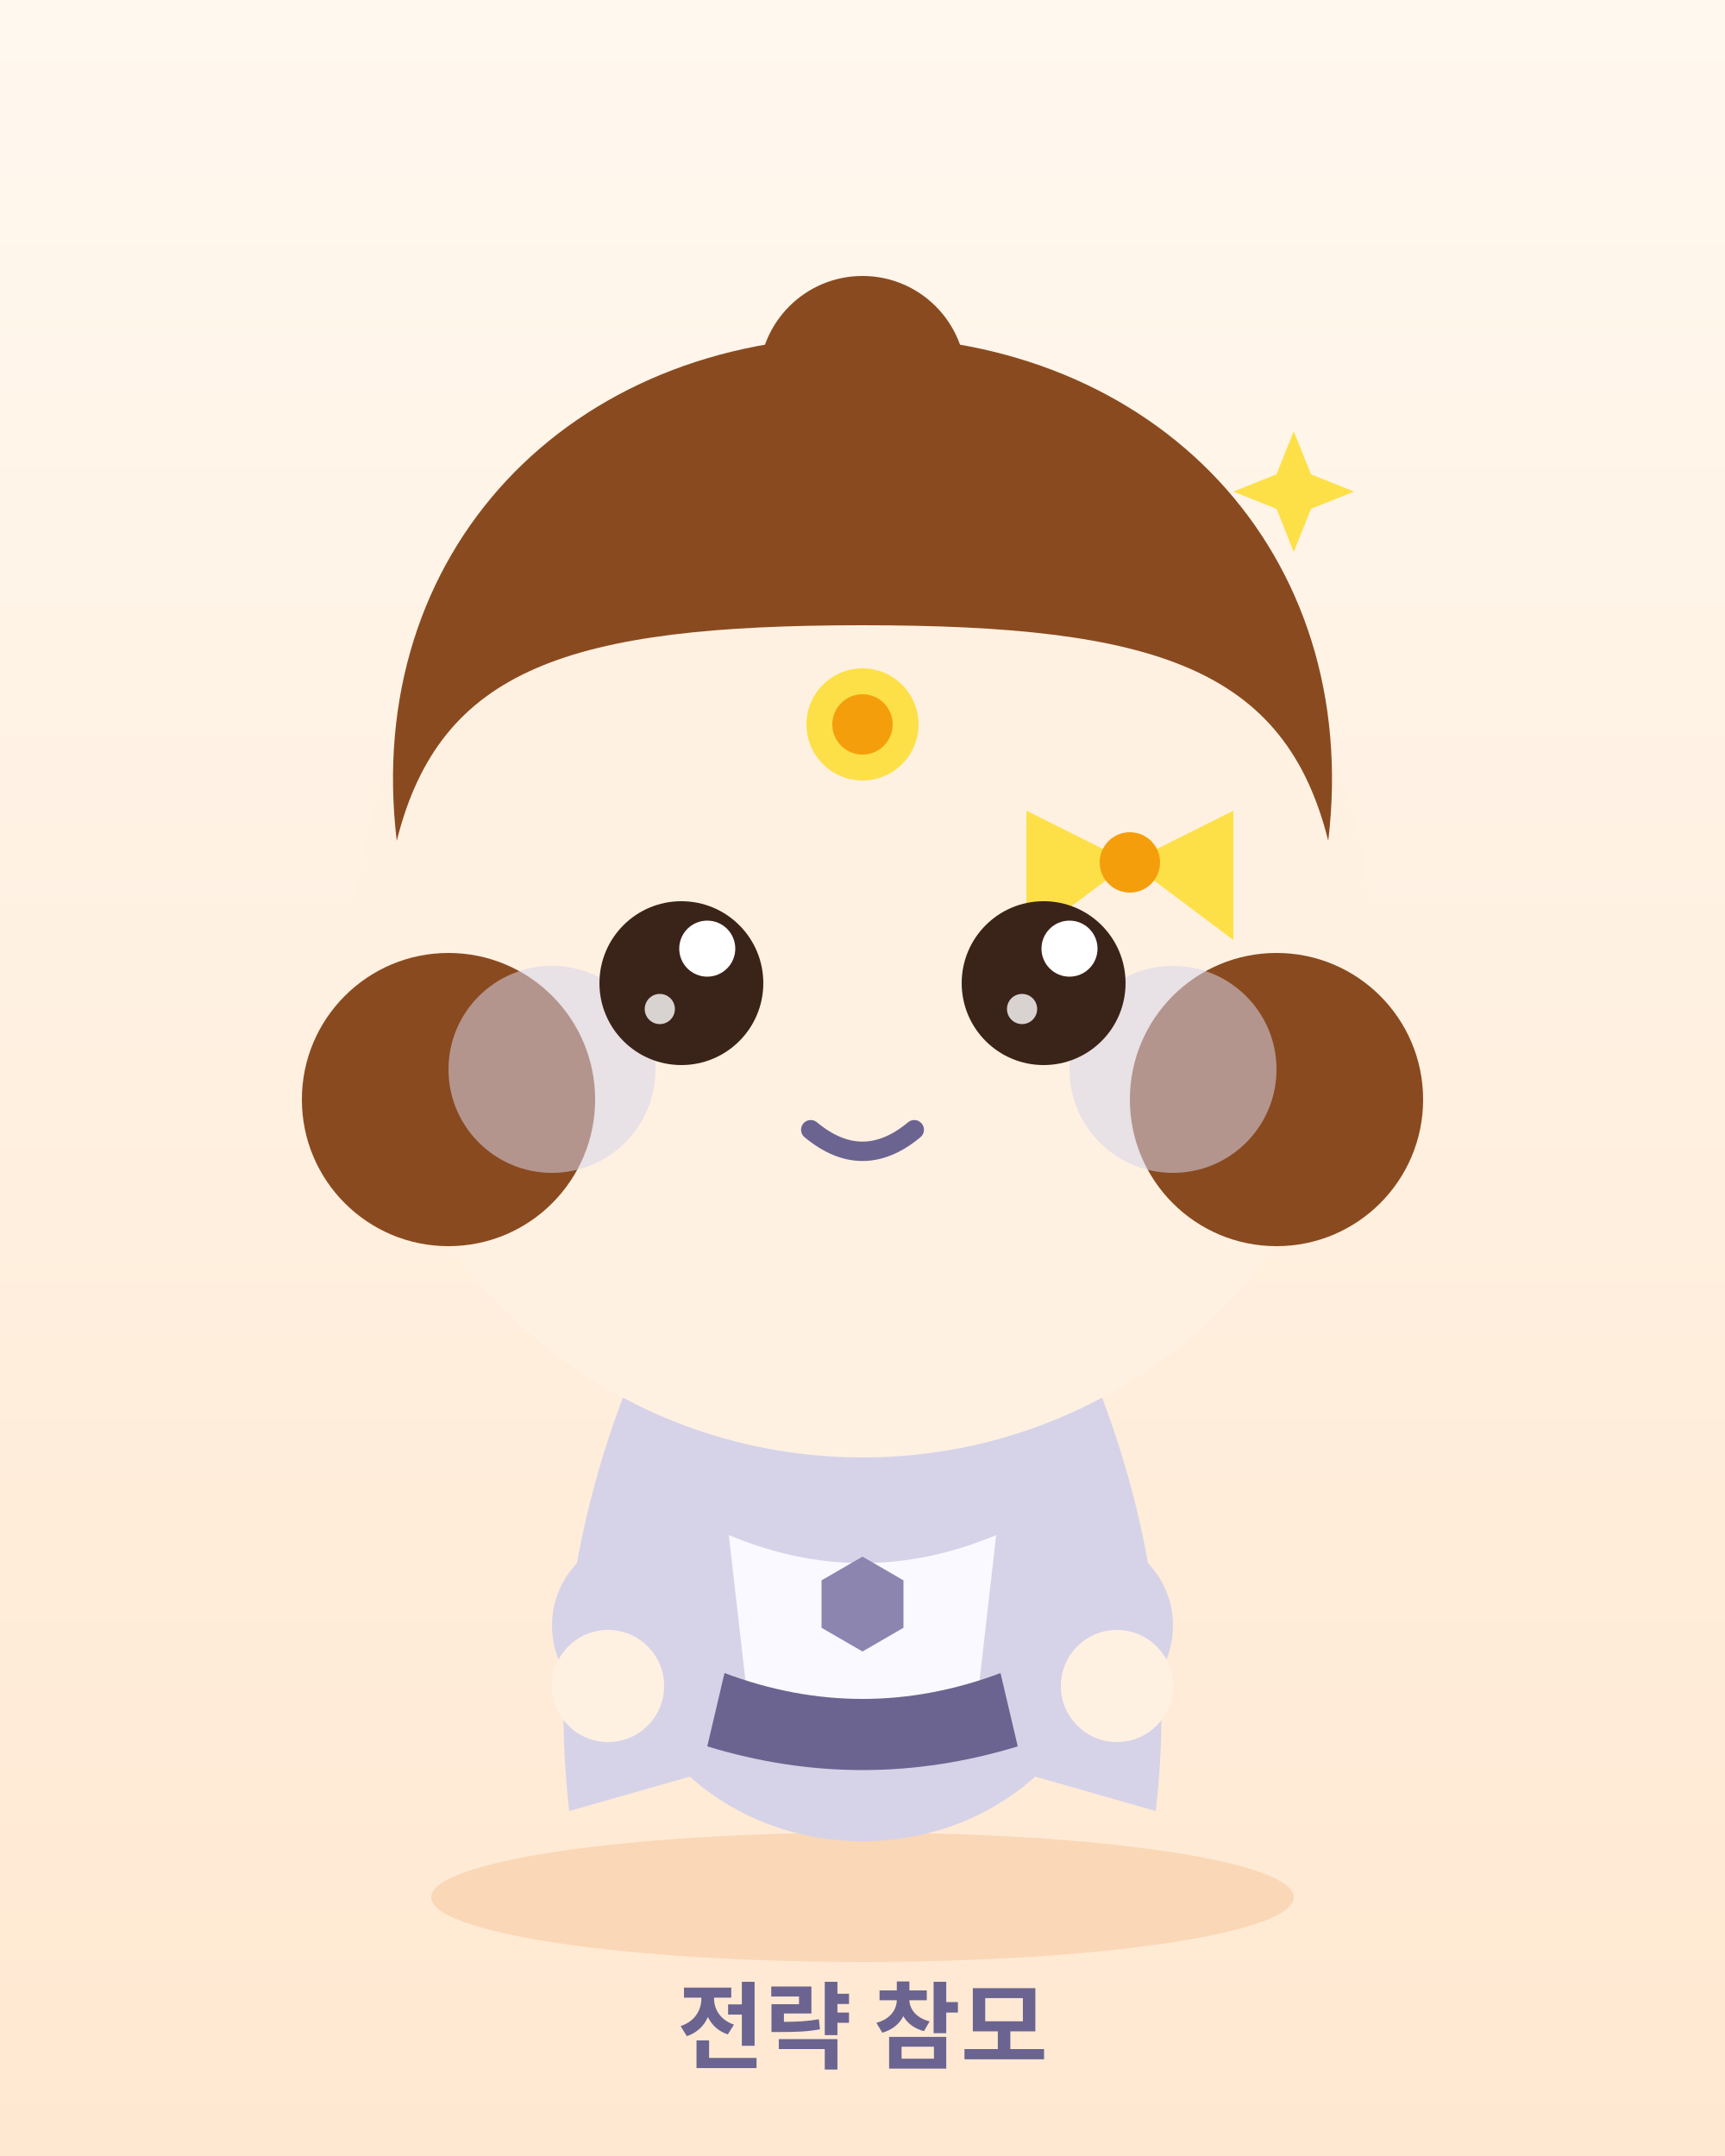
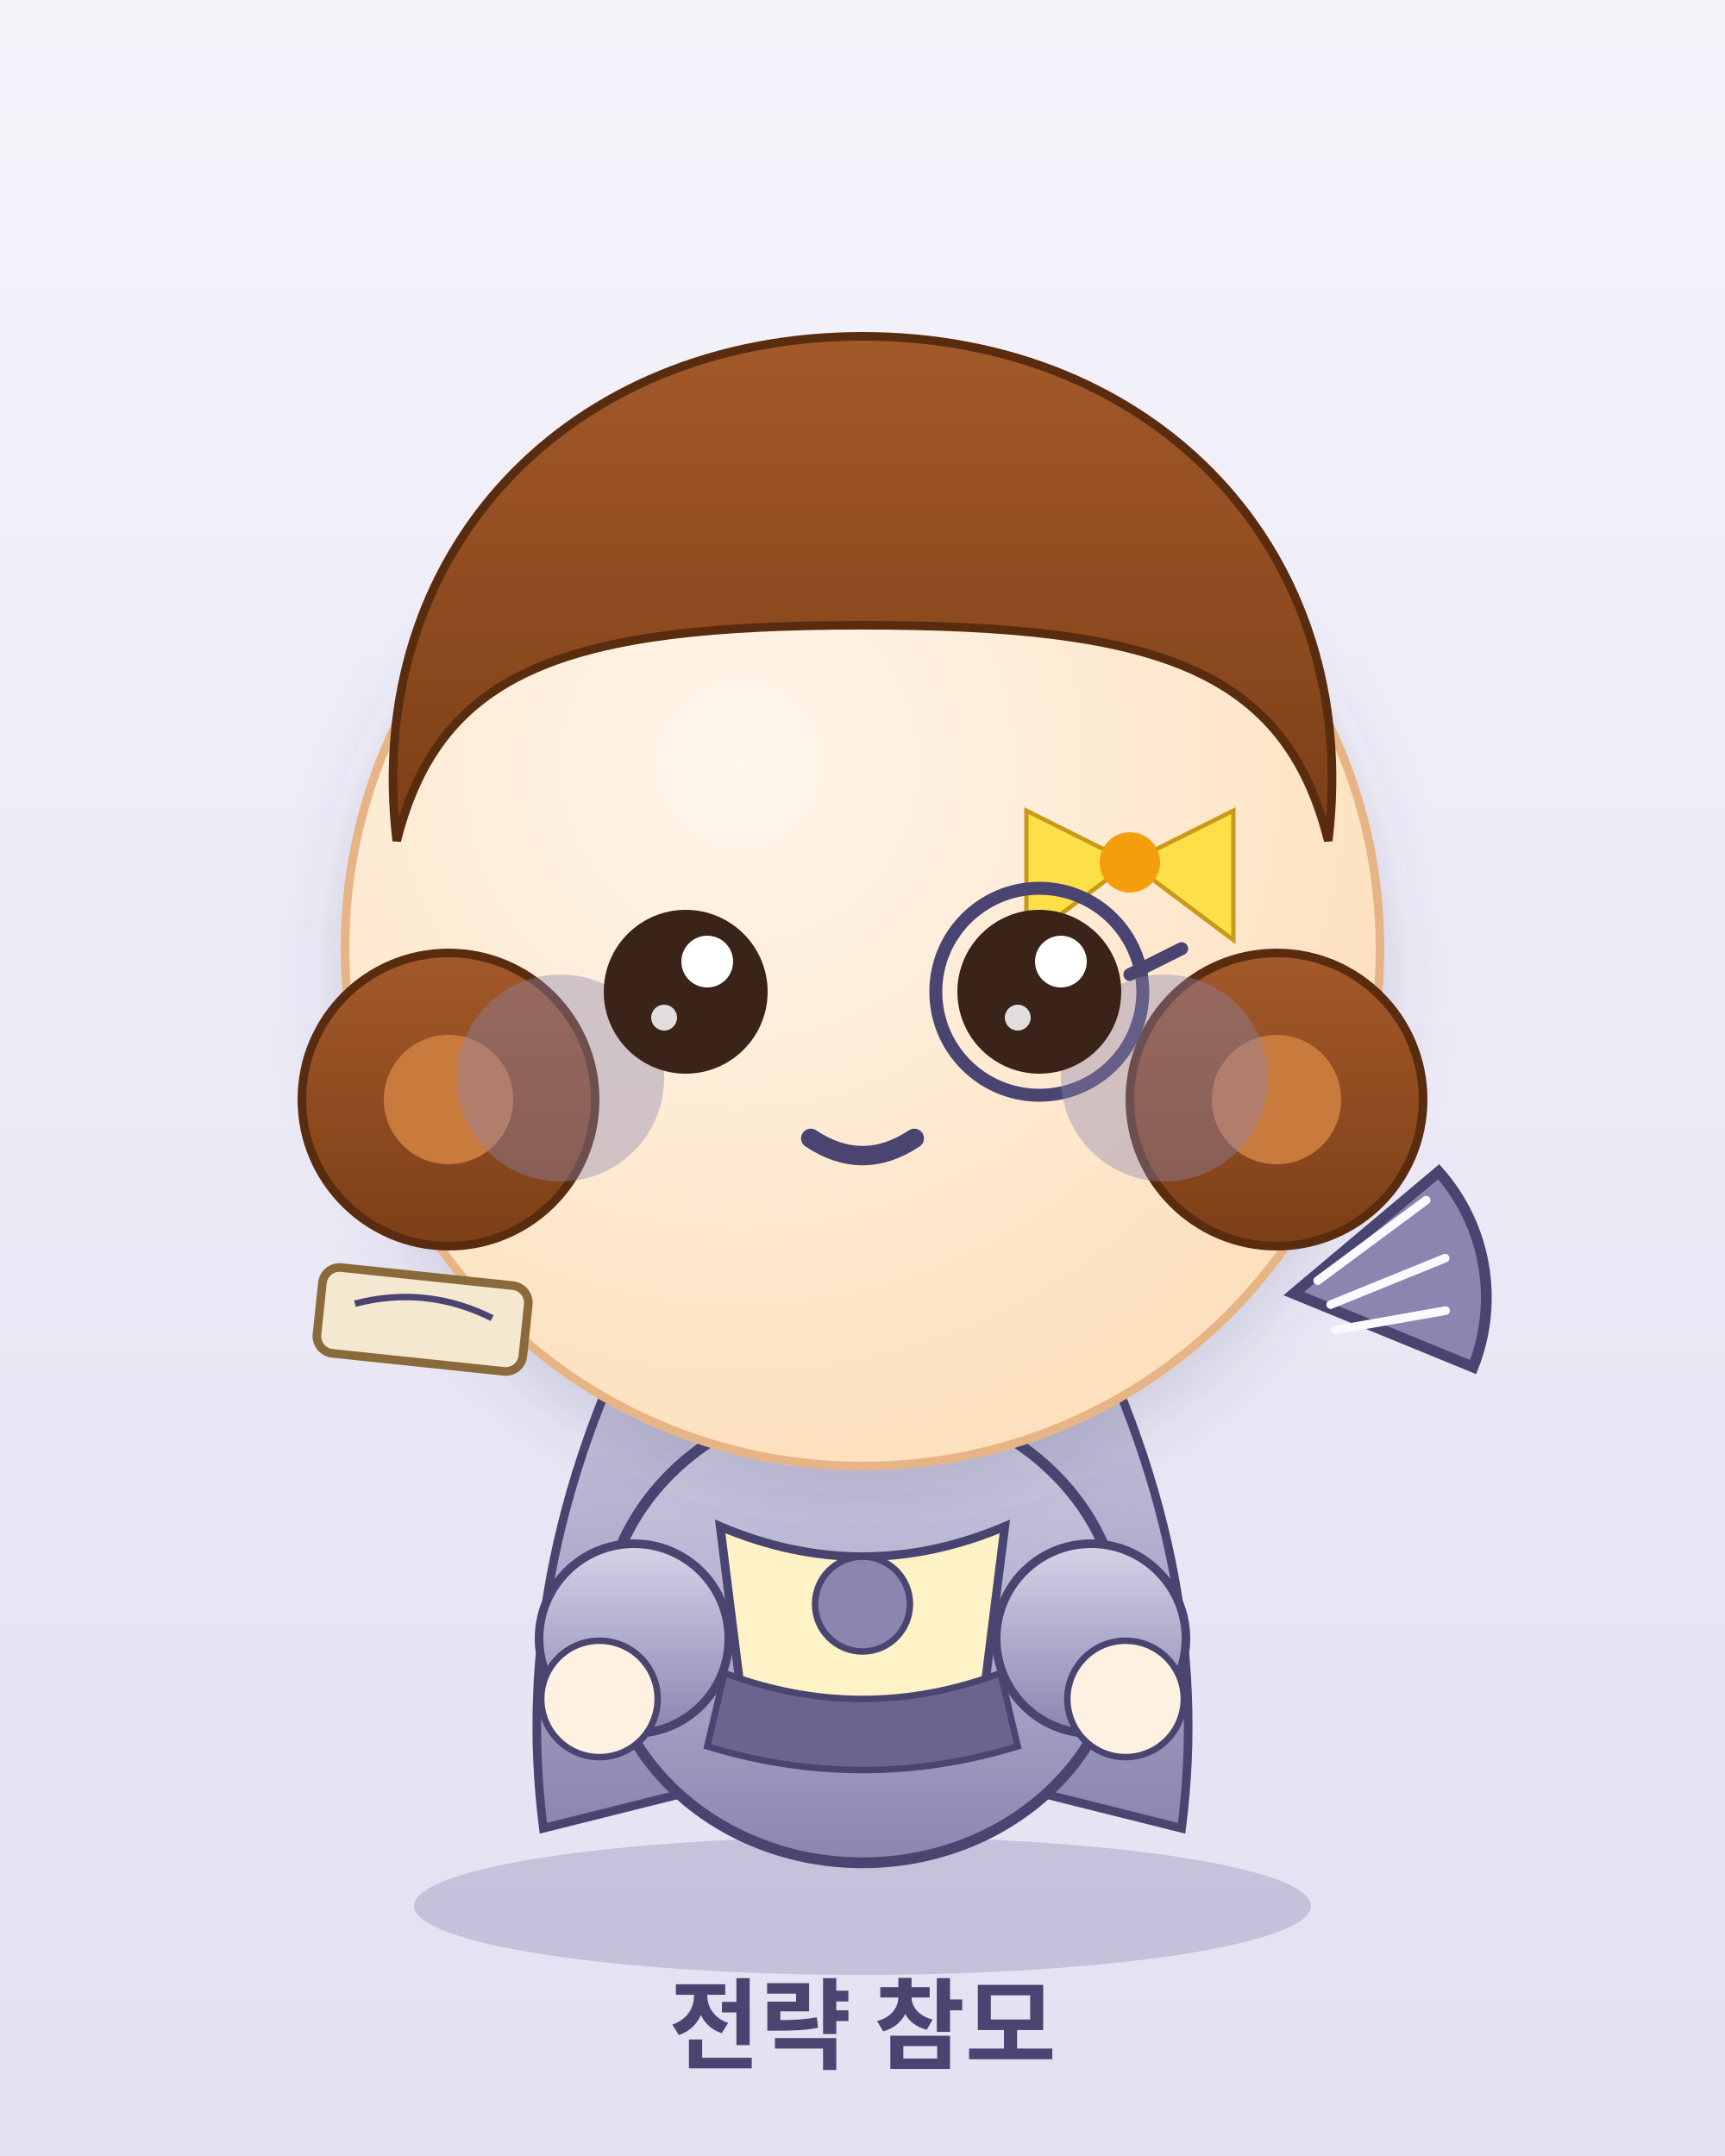
<svg xmlns="http://www.w3.org/2000/svg" width="400" height="500" viewBox="0 0 400 500">
  <defs>
-     <linearGradient id="bg" x1="0%" y1="0%" x2="0%" y2="100%">
-       <stop offset="0%" stop-color="#fff8ef" />
-       <stop offset="100%" stop-color="#ffe8d1" />
+     <linearGradient id="bgSTRATEGISTfemale" x1="0%" y1="0%" x2="0%" y2="100%">
+       <stop offset="0%" stop-color="#f5f4fb" />
+       <stop offset="100%" stop-color="#e3e0f2" />
    </linearGradient>
+     <radialGradient id="faceSTRATEGISTfemale" cx="38%" cy="32%" r="70%">
+       <stop offset="0%" stop-color="#fff6ec" />
+       <stop offset="100%" stop-color="#fde0bd" />
+     </radialGradient>
+     <linearGradient id="furSTRATEGISTfemale" x1="0%" y1="0%" x2="0%" y2="100%">
+       <stop offset="0%" stop-color="#a3592a" />
+       <stop offset="100%" stop-color="#7c3f16" />
+     </linearGradient>
+     <linearGradient id="bodySTRATEGISTfemale" x1="0%" y1="0%" x2="0%" y2="100%">
+       <stop offset="0%" stop-color="#d6d3e8" />
+       <stop offset="100%" stop-color="#8b85b0" />
+     </linearGradient>
+     <filter id="shadowSTRATEGISTfemale" x="-30%" y="-30%" width="160%" height="160%">
+       <feDropShadow dx="0" dy="6" stdDeviation="8" flood-color="#4a4470" flood-opacity="0.18" />
+     </filter>
  </defs>
-   <rect width="400" height="500" fill="url(#bg)" />
-   <ellipse cx="200" cy="440" rx="100" ry="15" fill="#f5c398" opacity="0.5" />
-   <path d="M 155 300 Q 125 360 132 420 L 160 412 Q 158 360 178 305 Z" fill="#d6d3e8" />
-   <path d="M 245 300 Q 275 360 268 420 L 240 412 Q 242 360 222 305 Z" fill="#d6d3e8" />
-   <ellipse cx="200" cy="375" rx="57" ry="52" fill="#d6d3e8" />
-   <path d="M 169 356 Q 200 369 231 356 L 227 391 Q 200 403 173 391 Z" fill="#faf9ff" />
-   <polygon points="209.5,366.5 200.0,361.0 190.5,366.5 190.5,377.5 200.0,383.0 209.5,377.5" fill="#8b85b0" />
-   <path d="M 168 388 Q 200 400 232 388 L 236 405 Q 200 416 164 405 Z" fill="#6b6490" />
-   <circle cx="149" cy="377" r="21" fill="#d6d3e8" />
-   <circle cx="251" cy="377" r="21" fill="#d6d3e8" />
-   <circle cx="141" cy="391" r="13" fill="#fff1e2" />
-   <circle cx="259" cy="391" r="13" fill="#fff1e2" />
-   <circle cx="200" cy="220" r="118" fill="#fff1e2" />
-   <circle cx="104" cy="255" r="34" fill="#8a4a1f" />
-   <circle cx="296" cy="255" r="34" fill="#8a4a1f" />
-   <path d="M 92 195 C 84 128 132 78 200 78 C 268 78 316 128 308 195            C 298 155 268 145 200 145 C 132 145 102 155 92 195 Z" fill="#8a4a1f" />
-   <circle cx="200" cy="88" r="24" fill="#8a4a1f" />
-   <path d="M 262 200 L 286 188 L 286 218 Z" fill="#fde047" />
-   <path d="M 262 200 L 238 188 L 238 218 Z" fill="#fde047" />
+   <rect width="400" height="500" fill="url(#bgSTRATEGISTfemale)" />
+   <ellipse cx="200" cy="442" rx="104" ry="16" fill="#8b85b0" opacity="0.35" />
+   <path d="M 152 298 Q 118 362 126 424 L 158 416 Q 155 362 177 303 Z" fill="url(#bodySTRATEGISTfemale)" stroke="#4a4470" stroke-width="2" />
+   <path d="M 248 298 Q 282 362 274 424 L 242 416 Q 245 362 223 303 Z" fill="url(#bodySTRATEGISTfemale)" stroke="#4a4470" stroke-width="2" />
+   <ellipse cx="200" cy="378" rx="60" ry="54" fill="url(#bodySTRATEGISTfemale)" stroke="#4a4470" stroke-width="2.5" />
+   <path d="M 167 354 Q 200 368 233 354 L 228 394 Q 200 407 172 394 Z" fill="#fef3c7" stroke="#4a4470" stroke-width="2" />
+   <circle cx="200" cy="372" r="11" fill="#8b85b0" stroke="#4a4470" stroke-width="1.5" />
+   <path d="M 168 388 Q 200 400 232 388 L 236 405 Q 200 416 164 405 Z" fill="#6b6490" stroke="#4a4470" stroke-width="1.5" />
+   <circle cx="147" cy="380" r="22" fill="url(#bodySTRATEGISTfemale)" stroke="#4a4470" stroke-width="2" />
+   <circle cx="253" cy="380" r="22" fill="url(#bodySTRATEGISTfemale)" stroke="#4a4470" stroke-width="2" />
+   <circle cx="139" cy="394" r="13.5" fill="#fff1e2" stroke="#4a4470" stroke-width="1.5" />
+   <circle cx="261" cy="394" r="13.5" fill="#fff1e2" stroke="#4a4470" stroke-width="1.5" />
+   <circle cx="200" cy="220" r="120" fill="url(#faceSTRATEGISTfemale)" filter="url(#shadowSTRATEGISTfemale)" stroke="#e7b585" stroke-width="2" />
+   <circle cx="104" cy="255" r="34" fill="url(#furSTRATEGISTfemale)" stroke="#5a2c0f" stroke-width="2" />
+   <circle cx="296" cy="255" r="34" fill="url(#furSTRATEGISTfemale)" stroke="#5a2c0f" stroke-width="2" />
+   <circle cx="104" cy="255" r="15" fill="#c97a3d" />
+   <circle cx="296" cy="255" r="15" fill="#c97a3d" />
+   <path d="M 92 195 C 84 128 132 78 200 78 C 268 78 316 128 308 195            C 298 155 268 145 200 145 C 132 145 102 155 92 195 Z" fill="url(#furSTRATEGISTfemale)" stroke="#5a2c0f" stroke-width="2" />
+   <path d="M 262 200 L 286 188 L 286 218 Z" fill="#fde047" stroke="#c99a1a" stroke-width="1" />
+   <path d="M 262 200 L 238 188 L 238 218 Z" fill="#fde047" stroke="#c99a1a" stroke-width="1" />
  <circle cx="262" cy="200" r="7" fill="#f59e0b" />
-   <circle cx="200" cy="168" r="13" fill="#fde047" />
-   <circle cx="200" cy="168" r="7" fill="#f59e0b" />
-   <circle cx="128" cy="248" r="24" fill="#d6d3e8" opacity="0.55" />
-   <circle cx="272" cy="248" r="24" fill="#d6d3e8" opacity="0.55" />
-   <circle cx="158" cy="228" r="19" fill="#3a2318" />
-   <circle cx="242" cy="228" r="19" fill="#3a2318" />
-   <circle cx="164" cy="220" r="6.5" fill="#ffffff" />
-   <circle cx="248" cy="220" r="6.5" fill="#ffffff" />
-   <circle cx="153" cy="234" r="3.5" fill="#ffffff" opacity="0.8" />
-   <circle cx="237" cy="234" r="3.5" fill="#ffffff" opacity="0.8" />
-   <path d="M 188 262 Q 200 272 212 262" stroke="#6b6490" stroke-width="4.5" fill="none" stroke-linecap="round" />
-   <path d="M 300 100 l 4 10 l 10 4 l -10 4 l -4 10 l -4 -10 l -10 -4 l 10 -4 z" fill="#fde047" />
-   <text x="200" y="478" text-anchor="middle" font-family="Noto Sans CJK KR, sans-serif" font-size="22" font-weight="700" fill="#6b6490">전략 참모</text>
+   <circle cx="241" cy="230" r="24" fill="none" stroke="#4a4470" stroke-width="3" />
+   <path d="M 262 226 L 274 220" stroke="#4a4470" stroke-width="3" stroke-linecap="round" />
+   <circle cx="130" cy="250" r="24" fill="#8b85b0" opacity="0.4" />
+   <circle cx="270" cy="250" r="24" fill="#8b85b0" opacity="0.4" />
+   <circle cx="159" cy="230" r="19" fill="#3a2318" />
+   <circle cx="241" cy="230" r="19" fill="#3a2318" />
+   <circle cx="164" cy="223" r="6" fill="#ffffff" />
+   <circle cx="246" cy="223" r="6" fill="#ffffff" />
+   <circle cx="154" cy="236" r="3" fill="#ffffff" opacity="0.85" />
+   <circle cx="236" cy="236" r="3" fill="#ffffff" opacity="0.85" />
+   <path d="M 188 264 Q 200 272 212 264" stroke="#4a4470" stroke-width="4.5" fill="none" stroke-linecap="round" />
+   <g transform="translate(300 300) rotate(-10)">
+     <path d="M 0 0 L 38 -22 A 44 44 0 0 1 38 24 Z" fill="#8b85b0" stroke="#4a4470" stroke-width="2.5" />
+     <path d="M 6 -2 L 34 -16 M 8 4 L 36 -2 M 8 10 L 34 10" stroke="#faf9ff" stroke-width="2" stroke-linecap="round" />
+   </g>
+   <g transform="translate(98 306) rotate(6)">
+     <rect x="-24" y="-10" width="48" height="20" rx="4" fill="#f4e8d0" stroke="#8a6a3a" stroke-width="2" />
+     <path d="M -16 -2 Q 0 -8 16 -2" stroke="#4a4470" stroke-width="1.5" fill="none" />
+   </g>
+   <text x="200" y="478" text-anchor="middle" font-family="Noto Sans CJK KR, sans-serif" font-size="23" font-weight="700" fill="#4a4470">전략 참모</text>
</svg>
